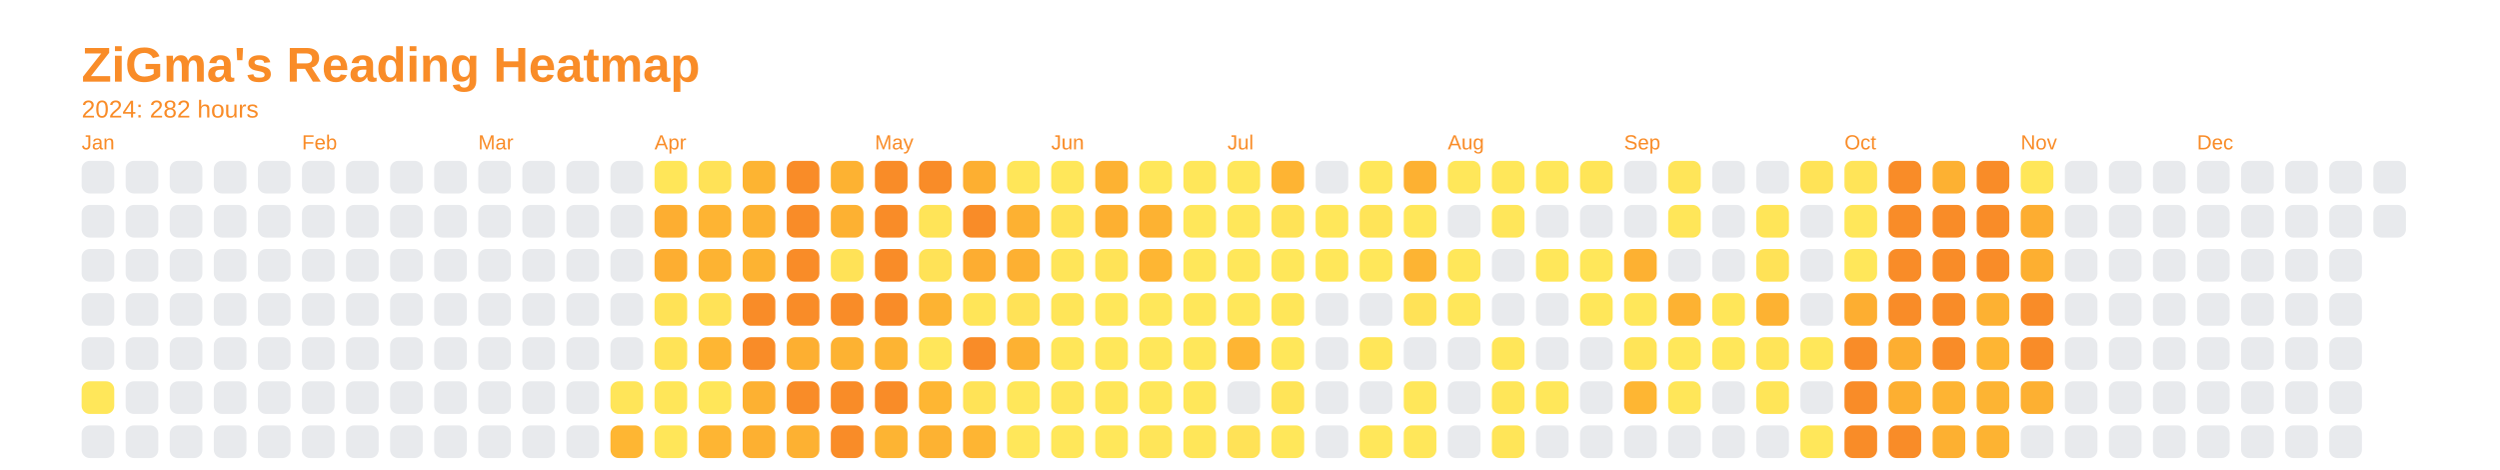
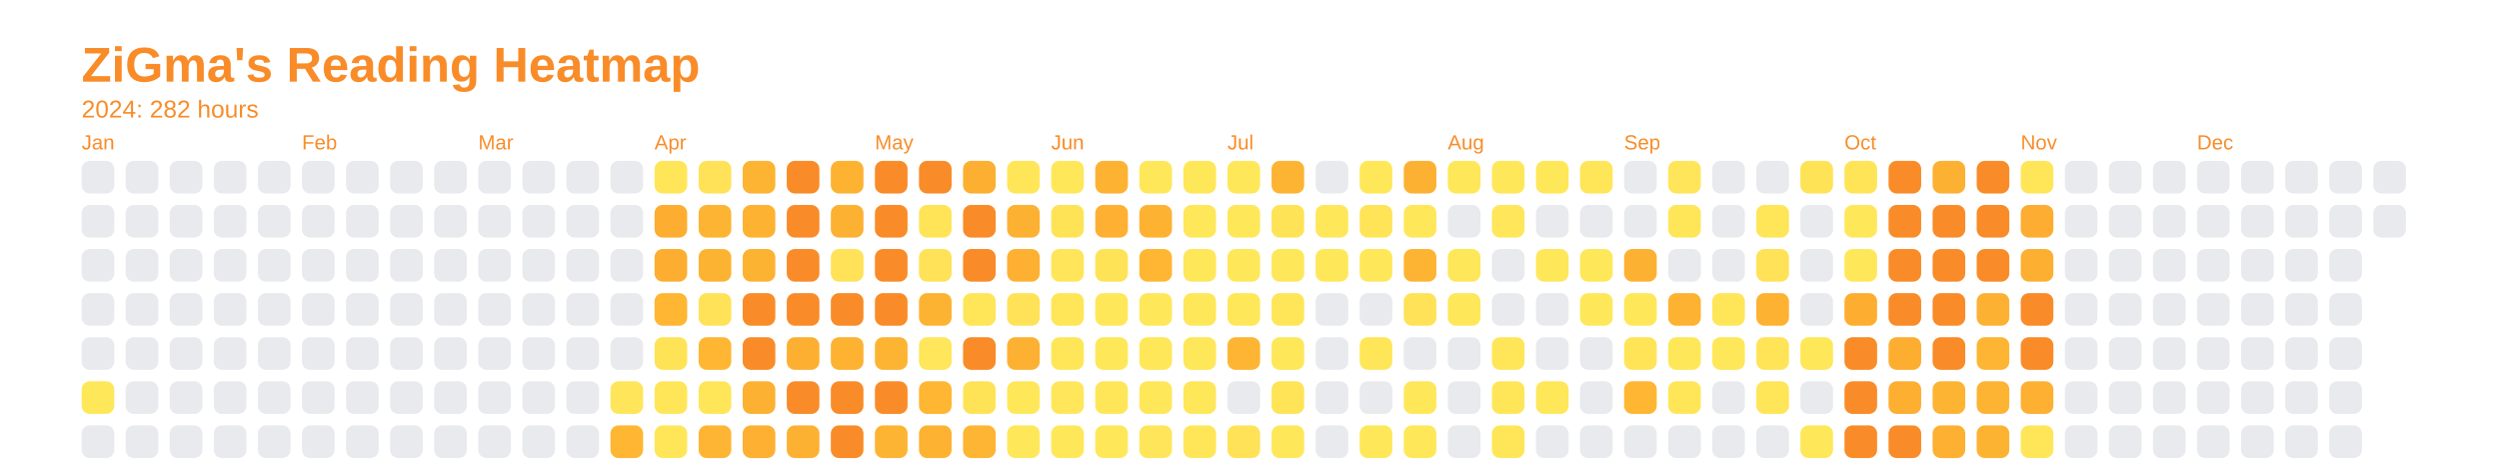
<svg xmlns="http://www.w3.org/2000/svg" baseProfile="full" height="57.5mm" version="1.1" viewBox="0,0,306.2,57.5" width="306.2mm">
  <defs />
  <rect fill="none" height="57.5" width="306.2" x="0" y="0" />
  <text fill="#f98c28" style="font-size:6px; font-family:Arial; font-weight:bold;" x="10" y="10">ZiGma's Reading Heatmap</text>
  <text fill="#f98c28" style="font-size:3px; font-family:Arial;" x="10" y="14.4">2024: 282 hours</text>
  <text fill="#f98c28" style="font-size:2.5px; font-family:Arial" x="10" y="18.3">Jan</text>
  <rect fill="#e8eaed" height="4" rx="1" ry="1" width="4" x="10" y="19.7" />
  <rect fill="#e8eaed" height="4" rx="1" ry="1" width="4" x="10" y="25.1" />
  <rect fill="#e8eaed" height="4" rx="1" ry="1" width="4" x="10" y="30.5" />
  <rect fill="#e8eaed" height="4" rx="1" ry="1" width="4" x="10" y="35.9" />
  <rect fill="#e8eaed" height="4" rx="1" ry="1" width="4" x="10" y="41.3" />
  <rect fill="#ffe75a" height="4" rx="1" ry="1" width="4" x="10" y="46.7" />
  <rect fill="#e8eaed" height="4" rx="1" ry="1" width="4" x="10" y="52.1" />
  <rect fill="#e8eaed" height="4" rx="1" ry="1" width="4" x="15.4" y="19.7" />
  <rect fill="#e8eaed" height="4" rx="1" ry="1" width="4" x="15.4" y="25.1" />
  <rect fill="#e8eaed" height="4" rx="1" ry="1" width="4" x="15.4" y="30.5" />
  <rect fill="#e8eaed" height="4" rx="1" ry="1" width="4" x="15.4" y="35.9" />
  <rect fill="#e8eaed" height="4" rx="1" ry="1" width="4" x="15.4" y="41.3" />
  <rect fill="#e8eaed" height="4" rx="1" ry="1" width="4" x="15.4" y="46.7" />
  <rect fill="#e8eaed" height="4" rx="1" ry="1" width="4" x="15.4" y="52.1" />
  <rect fill="#e8eaed" height="4" rx="1" ry="1" width="4" x="20.8" y="19.7" />
  <rect fill="#e8eaed" height="4" rx="1" ry="1" width="4" x="20.8" y="25.1" />
  <rect fill="#e8eaed" height="4" rx="1" ry="1" width="4" x="20.8" y="30.5" />
  <rect fill="#e8eaed" height="4" rx="1" ry="1" width="4" x="20.8" y="35.9" />
  <rect fill="#e8eaed" height="4" rx="1" ry="1" width="4" x="20.8" y="41.3" />
  <rect fill="#e8eaed" height="4" rx="1" ry="1" width="4" x="20.8" y="46.7" />
  <rect fill="#e8eaed" height="4" rx="1" ry="1" width="4" x="20.8" y="52.1" />
  <rect fill="#e8eaed" height="4" rx="1" ry="1" width="4" x="26.2" y="19.7" />
  <rect fill="#e8eaed" height="4" rx="1" ry="1" width="4" x="26.2" y="25.1" />
  <rect fill="#e8eaed" height="4" rx="1" ry="1" width="4" x="26.2" y="30.5" />
  <rect fill="#e8eaed" height="4" rx="1" ry="1" width="4" x="26.2" y="35.9" />
  <rect fill="#e8eaed" height="4" rx="1" ry="1" width="4" x="26.2" y="41.3" />
  <rect fill="#e8eaed" height="4" rx="1" ry="1" width="4" x="26.2" y="46.7" />
  <rect fill="#e8eaed" height="4" rx="1" ry="1" width="4" x="26.2" y="52.1" />
  <rect fill="#e8eaed" height="4" rx="1" ry="1" width="4" x="31.6" y="19.7" />
  <rect fill="#e8eaed" height="4" rx="1" ry="1" width="4" x="31.6" y="25.1" />
  <rect fill="#e8eaed" height="4" rx="1" ry="1" width="4" x="31.6" y="30.5" />
  <rect fill="#e8eaed" height="4" rx="1" ry="1" width="4" x="31.6" y="35.9" />
  <rect fill="#e8eaed" height="4" rx="1" ry="1" width="4" x="31.6" y="41.3" />
  <rect fill="#e8eaed" height="4" rx="1" ry="1" width="4" x="31.6" y="46.7" />
  <rect fill="#e8eaed" height="4" rx="1" ry="1" width="4" x="31.6" y="52.1" />
  <text fill="#f98c28" style="font-size:2.5px; font-family:Arial" x="37.0" y="18.3">Feb</text>
  <rect fill="#e8eaed" height="4" rx="1" ry="1" width="4" x="37.0" y="19.7" />
  <rect fill="#e8eaed" height="4" rx="1" ry="1" width="4" x="37.0" y="25.1" />
  <rect fill="#e8eaed" height="4" rx="1" ry="1" width="4" x="37.0" y="30.5" />
  <rect fill="#e8eaed" height="4" rx="1" ry="1" width="4" x="37.0" y="35.9" />
  <rect fill="#e8eaed" height="4" rx="1" ry="1" width="4" x="37.0" y="41.3" />
  <rect fill="#e8eaed" height="4" rx="1" ry="1" width="4" x="37.0" y="46.7" />
  <rect fill="#e8eaed" height="4" rx="1" ry="1" width="4" x="37.0" y="52.1" />
  <rect fill="#e8eaed" height="4" rx="1" ry="1" width="4" x="42.4" y="19.7" />
  <rect fill="#e8eaed" height="4" rx="1" ry="1" width="4" x="42.4" y="25.1" />
  <rect fill="#e8eaed" height="4" rx="1" ry="1" width="4" x="42.4" y="30.5" />
  <rect fill="#e8eaed" height="4" rx="1" ry="1" width="4" x="42.4" y="35.9" />
  <rect fill="#e8eaed" height="4" rx="1" ry="1" width="4" x="42.4" y="41.3" />
  <rect fill="#e8eaed" height="4" rx="1" ry="1" width="4" x="42.4" y="46.7" />
  <rect fill="#e8eaed" height="4" rx="1" ry="1" width="4" x="42.4" y="52.1" />
  <rect fill="#e8eaed" height="4" rx="1" ry="1" width="4" x="47.8" y="19.7" />
  <rect fill="#e8eaed" height="4" rx="1" ry="1" width="4" x="47.8" y="25.1" />
  <rect fill="#e8eaed" height="4" rx="1" ry="1" width="4" x="47.8" y="30.5" />
  <rect fill="#e8eaed" height="4" rx="1" ry="1" width="4" x="47.8" y="35.9" />
  <rect fill="#e8eaed" height="4" rx="1" ry="1" width="4" x="47.8" y="41.3" />
  <rect fill="#e8eaed" height="4" rx="1" ry="1" width="4" x="47.8" y="46.7" />
  <rect fill="#e8eaed" height="4" rx="1" ry="1" width="4" x="47.8" y="52.1" />
  <rect fill="#e8eaed" height="4" rx="1" ry="1" width="4" x="53.2" y="19.7" />
  <rect fill="#e8eaed" height="4" rx="1" ry="1" width="4" x="53.2" y="25.1" />
  <rect fill="#e8eaed" height="4" rx="1" ry="1" width="4" x="53.2" y="30.5" />
  <rect fill="#e8eaed" height="4" rx="1" ry="1" width="4" x="53.2" y="35.9" />
  <rect fill="#e8eaed" height="4" rx="1" ry="1" width="4" x="53.2" y="41.3" />
  <rect fill="#e8eaed" height="4" rx="1" ry="1" width="4" x="53.2" y="46.7" />
  <rect fill="#e8eaed" height="4" rx="1" ry="1" width="4" x="53.2" y="52.1" />
  <text fill="#f98c28" style="font-size:2.5px; font-family:Arial" x="58.6" y="18.3">Mar</text>
  <rect fill="#e8eaed" height="4" rx="1" ry="1" width="4" x="58.6" y="19.7" />
  <rect fill="#e8eaed" height="4" rx="1" ry="1" width="4" x="58.6" y="25.1" />
  <rect fill="#e8eaed" height="4" rx="1" ry="1" width="4" x="58.6" y="30.5" />
  <rect fill="#e8eaed" height="4" rx="1" ry="1" width="4" x="58.6" y="35.9" />
  <rect fill="#e8eaed" height="4" rx="1" ry="1" width="4" x="58.6" y="41.3" />
  <rect fill="#e8eaed" height="4" rx="1" ry="1" width="4" x="58.6" y="46.7" />
  <rect fill="#e8eaed" height="4" rx="1" ry="1" width="4" x="58.6" y="52.1" />
  <rect fill="#e8eaed" height="4" rx="1" ry="1" width="4" x="64" y="19.7" />
  <rect fill="#e8eaed" height="4" rx="1" ry="1" width="4" x="64" y="25.1" />
  <rect fill="#e8eaed" height="4" rx="1" ry="1" width="4" x="64" y="30.5" />
  <rect fill="#e8eaed" height="4" rx="1" ry="1" width="4" x="64" y="35.9" />
  <rect fill="#e8eaed" height="4" rx="1" ry="1" width="4" x="64" y="41.3" />
  <rect fill="#e8eaed" height="4" rx="1" ry="1" width="4" x="64" y="46.7" />
  <rect fill="#e8eaed" height="4" rx="1" ry="1" width="4" x="64" y="52.1" />
  <rect fill="#e8eaed" height="4" rx="1" ry="1" width="4" x="69.4" y="19.7" />
  <rect fill="#e8eaed" height="4" rx="1" ry="1" width="4" x="69.4" y="25.1" />
  <rect fill="#e8eaed" height="4" rx="1" ry="1" width="4" x="69.4" y="30.5" />
  <rect fill="#e8eaed" height="4" rx="1" ry="1" width="4" x="69.4" y="35.9" />
  <rect fill="#e8eaed" height="4" rx="1" ry="1" width="4" x="69.4" y="41.3" />
  <rect fill="#e8eaed" height="4" rx="1" ry="1" width="4" x="69.4" y="46.7" />
  <rect fill="#e8eaed" height="4" rx="1" ry="1" width="4" x="69.4" y="52.1" />
  <rect fill="#e8eaed" height="4" rx="1" ry="1" width="4" x="74.8" y="19.7" />
  <rect fill="#e8eaed" height="4" rx="1" ry="1" width="4" x="74.8" y="25.1" />
  <rect fill="#e8eaed" height="4" rx="1" ry="1" width="4" x="74.8" y="30.5" />
  <rect fill="#e8eaed" height="4" rx="1" ry="1" width="4" x="74.8" y="35.9" />
  <rect fill="#e8eaed" height="4" rx="1" ry="1" width="4" x="74.8" y="41.3" />
  <rect fill="#ffe559" height="4" rx="1" ry="1" width="4" x="74.8" y="46.7" />
  <rect fill="#feb633" height="4" rx="1" ry="1" width="4" x="74.8" y="52.1" />
  <text fill="#f98c28" style="font-size:2.5px; font-family:Arial" x="80.2" y="18.3">Apr</text>
  <rect fill="#ffe659" height="4" rx="1" ry="1" width="4" x="80.2" y="19.7" />
  <rect fill="#fdae31" height="4" rx="1" ry="1" width="4" x="80.2" y="25.1" />
  <rect fill="#fdae31" height="4" rx="1" ry="1" width="4" x="80.2" y="30.5" />
-   <rect fill="#ffe256" height="4" rx="1" ry="1" width="4" x="80.2" y="35.9" />
+   <rect fill="#feb633" height="4" rx="1" ry="1" width="4" x="80.2" y="35.9" />
  <rect fill="#ffe357" height="4" rx="1" ry="1" width="4" x="80.2" y="41.3" />
  <rect fill="#ffe659" height="4" rx="1" ry="1" width="4" x="80.2" y="46.7" />
  <rect fill="#ffe659" height="4" rx="1" ry="1" width="4" x="80.2" y="52.1" />
  <rect fill="#ffe257" height="4" rx="1" ry="1" width="4" x="85.6" y="19.7" />
  <rect fill="#feb433" height="4" rx="1" ry="1" width="4" x="85.6" y="25.1" />
  <rect fill="#fdb332" height="4" rx="1" ry="1" width="4" x="85.6" y="30.5" />
  <rect fill="#ffe257" height="4" rx="1" ry="1" width="4" x="85.6" y="35.9" />
  <rect fill="#feb633" height="4" rx="1" ry="1" width="4" x="85.6" y="41.3" />
  <rect fill="#ffe659" height="4" rx="1" ry="1" width="4" x="85.6" y="46.7" />
  <rect fill="#feb533" height="4" rx="1" ry="1" width="4" x="85.6" y="52.1" />
  <rect fill="#fdb432" height="4" rx="1" ry="1" width="4" x="91" y="19.7" />
  <rect fill="#fdb232" height="4" rx="1" ry="1" width="4" x="91" y="25.1" />
  <rect fill="#fdb332" height="4" rx="1" ry="1" width="4" x="91" y="30.5" />
  <rect fill="#f98c28" height="4" rx="1" ry="1" width="4" x="91" y="35.9" />
  <rect fill="#f98c28" height="4" rx="1" ry="1" width="4" x="91" y="41.3" />
  <rect fill="#fdb132" height="4" rx="1" ry="1" width="4" x="91" y="46.7" />
  <rect fill="#fdb031" height="4" rx="1" ry="1" width="4" x="91" y="52.1" />
  <rect fill="#f98c28" height="4" rx="1" ry="1" width="4" x="96.4" y="19.7" />
  <rect fill="#f98c28" height="4" rx="1" ry="1" width="4" x="96.4" y="25.1" />
  <rect fill="#f98c28" height="4" rx="1" ry="1" width="4" x="96.4" y="30.5" />
  <rect fill="#f98c28" height="4" rx="1" ry="1" width="4" x="96.4" y="35.9" />
  <rect fill="#fdaf31" height="4" rx="1" ry="1" width="4" x="96.4" y="41.3" />
  <rect fill="#f98c28" height="4" rx="1" ry="1" width="4" x="96.4" y="46.7" />
  <rect fill="#fdb132" height="4" rx="1" ry="1" width="4" x="96.4" y="52.1" />
  <rect fill="#fdb232" height="4" rx="1" ry="1" width="4" x="101.8" y="19.7" />
  <rect fill="#fdb132" height="4" rx="1" ry="1" width="4" x="101.8" y="25.1" />
  <rect fill="#ffe257" height="4" rx="1" ry="1" width="4" x="101.8" y="30.5" />
  <rect fill="#f98c28" height="4" rx="1" ry="1" width="4" x="101.8" y="35.9" />
  <rect fill="#fdb232" height="4" rx="1" ry="1" width="4" x="101.8" y="41.3" />
  <rect fill="#f98c28" height="4" rx="1" ry="1" width="4" x="101.8" y="46.7" />
  <rect fill="#f98c28" height="4" rx="1" ry="1" width="4" x="101.8" y="52.1" />
  <text fill="#f98c28" style="font-size:2.5px; font-family:Arial" x="107.2" y="18.3">May</text>
  <rect fill="#f98c28" height="4" rx="1" ry="1" width="4" x="107.2" y="19.7" />
  <rect fill="#f98c28" height="4" rx="1" ry="1" width="4" x="107.2" y="25.1" />
  <rect fill="#f98c28" height="4" rx="1" ry="1" width="4" x="107.2" y="30.5" />
  <rect fill="#f98c28" height="4" rx="1" ry="1" width="4" x="107.2" y="35.9" />
  <rect fill="#fdb433" height="4" rx="1" ry="1" width="4" x="107.2" y="41.3" />
  <rect fill="#f98c28" height="4" rx="1" ry="1" width="4" x="107.2" y="46.7" />
  <rect fill="#fdb433" height="4" rx="1" ry="1" width="4" x="107.2" y="52.1" />
  <rect fill="#f98c28" height="4" rx="1" ry="1" width="4" x="112.6" y="19.7" />
  <rect fill="#ffe458" height="4" rx="1" ry="1" width="4" x="112.6" y="25.1" />
  <rect fill="#ffe257" height="4" rx="1" ry="1" width="4" x="112.6" y="30.5" />
  <rect fill="#fdb332" height="4" rx="1" ry="1" width="4" x="112.6" y="35.9" />
  <rect fill="#ffe65a" height="4" rx="1" ry="1" width="4" x="112.6" y="41.3" />
  <rect fill="#feb633" height="4" rx="1" ry="1" width="4" x="112.6" y="46.7" />
  <rect fill="#fdb232" height="4" rx="1" ry="1" width="4" x="112.6" y="52.1" />
  <rect fill="#fdaf31" height="4" rx="1" ry="1" width="4" x="118" y="19.7" />
  <rect fill="#f98c28" height="4" rx="1" ry="1" width="4" x="118" y="25.1" />
-   <rect fill="#fdad31" height="4" rx="1" ry="1" width="4" x="118" y="30.5" />
+   <rect fill="#f98c28" height="4" rx="1" ry="1" width="4" x="118" y="30.5" />
  <rect fill="#ffe558" height="4" rx="1" ry="1" width="4" x="118" y="35.9" />
  <rect fill="#f98c28" height="4" rx="1" ry="1" width="4" x="118" y="41.3" />
  <rect fill="#ffe357" height="4" rx="1" ry="1" width="4" x="118" y="46.7" />
  <rect fill="#feb533" height="4" rx="1" ry="1" width="4" x="118" y="52.1" />
  <rect fill="#ffe659" height="4" rx="1" ry="1" width="4" x="123.4" y="19.7" />
  <rect fill="#fdb132" height="4" rx="1" ry="1" width="4" x="123.4" y="25.1" />
  <rect fill="#fdb032" height="4" rx="1" ry="1" width="4" x="123.4" y="30.5" />
  <rect fill="#ffe257" height="4" rx="1" ry="1" width="4" x="123.4" y="35.9" />
  <rect fill="#fdb132" height="4" rx="1" ry="1" width="4" x="123.4" y="41.3" />
  <rect fill="#ffe75a" height="4" rx="1" ry="1" width="4" x="123.4" y="46.7" />
  <rect fill="#ffe75a" height="4" rx="1" ry="1" width="4" x="123.4" y="52.1" />
  <text fill="#f98c28" style="font-size:2.5px; font-family:Arial" x="128.8" y="18.3">Jun</text>
  <rect fill="#ffe75a" height="4" rx="1" ry="1" width="4" x="128.8" y="19.7" />
  <rect fill="#ffe357" height="4" rx="1" ry="1" width="4" x="128.8" y="25.1" />
  <rect fill="#ffe559" height="4" rx="1" ry="1" width="4" x="128.8" y="30.5" />
  <rect fill="#ffe558" height="4" rx="1" ry="1" width="4" x="128.8" y="35.9" />
  <rect fill="#ffe659" height="4" rx="1" ry="1" width="4" x="128.8" y="41.3" />
  <rect fill="#ffe65a" height="4" rx="1" ry="1" width="4" x="128.8" y="46.7" />
  <rect fill="#ffe75a" height="4" rx="1" ry="1" width="4" x="128.8" y="52.1" />
  <rect fill="#fdb232" height="4" rx="1" ry="1" width="4" x="134.2" y="19.7" />
  <rect fill="#fdb031" height="4" rx="1" ry="1" width="4" x="134.2" y="25.1" />
  <rect fill="#ffe357" height="4" rx="1" ry="1" width="4" x="134.2" y="30.5" />
  <rect fill="#ffe75a" height="4" rx="1" ry="1" width="4" x="134.2" y="35.9" />
  <rect fill="#ffe75a" height="4" rx="1" ry="1" width="4" x="134.2" y="41.3" />
  <rect fill="#ffe659" height="4" rx="1" ry="1" width="4" x="134.2" y="46.7" />
  <rect fill="#ffe75a" height="4" rx="1" ry="1" width="4" x="134.2" y="52.1" />
  <rect fill="#ffe75a" height="4" rx="1" ry="1" width="4" x="139.6" y="19.7" />
  <rect fill="#fdb232" height="4" rx="1" ry="1" width="4" x="139.6" y="25.1" />
  <rect fill="#feb633" height="4" rx="1" ry="1" width="4" x="139.6" y="30.5" />
  <rect fill="#ffe75a" height="4" rx="1" ry="1" width="4" x="139.6" y="35.9" />
  <rect fill="#ffe75a" height="4" rx="1" ry="1" width="4" x="139.6" y="41.3" />
  <rect fill="#ffe75a" height="4" rx="1" ry="1" width="4" x="139.6" y="46.7" />
  <rect fill="#ffe559" height="4" rx="1" ry="1" width="4" x="139.6" y="52.1" />
  <rect fill="#ffe75a" height="4" rx="1" ry="1" width="4" x="145" y="19.7" />
  <rect fill="#ffe75a" height="4" rx="1" ry="1" width="4" x="145" y="25.1" />
  <rect fill="#ffe75a" height="4" rx="1" ry="1" width="4" x="145" y="30.5" />
  <rect fill="#ffe75a" height="4" rx="1" ry="1" width="4" x="145" y="35.9" />
  <rect fill="#ffe75a" height="4" rx="1" ry="1" width="4" x="145" y="41.3" />
  <rect fill="#ffe75a" height="4" rx="1" ry="1" width="4" x="145" y="46.7" />
  <rect fill="#ffe659" height="4" rx="1" ry="1" width="4" x="145" y="52.1" />
  <text fill="#f98c28" style="font-size:2.5px; font-family:Arial" x="150.4" y="18.3">Jul</text>
  <rect fill="#ffe75a" height="4" rx="1" ry="1" width="4" x="150.4" y="19.7" />
  <rect fill="#ffe75a" height="4" rx="1" ry="1" width="4" x="150.4" y="25.1" />
  <rect fill="#ffe75a" height="4" rx="1" ry="1" width="4" x="150.4" y="30.5" />
  <rect fill="#ffe75a" height="4" rx="1" ry="1" width="4" x="150.4" y="35.9" />
  <rect fill="#feb533" height="4" rx="1" ry="1" width="4" x="150.4" y="41.3" />
  <rect fill="#e8eaed" height="4" rx="1" ry="1" width="4" x="150.4" y="46.7" />
  <rect fill="#ffe257" height="4" rx="1" ry="1" width="4" x="150.4" y="52.1" />
  <rect fill="#feb433" height="4" rx="1" ry="1" width="4" x="155.8" y="19.7" />
  <rect fill="#ffe357" height="4" rx="1" ry="1" width="4" x="155.8" y="25.1" />
  <rect fill="#ffe75a" height="4" rx="1" ry="1" width="4" x="155.8" y="30.5" />
  <rect fill="#ffe659" height="4" rx="1" ry="1" width="4" x="155.8" y="35.9" />
  <rect fill="#ffe75a" height="4" rx="1" ry="1" width="4" x="155.8" y="41.3" />
  <rect fill="#ffe458" height="4" rx="1" ry="1" width="4" x="155.8" y="46.7" />
  <rect fill="#ffe75a" height="4" rx="1" ry="1" width="4" x="155.8" y="52.1" />
  <rect fill="#e8eaed" height="4" rx="1" ry="1" width="4" x="161.2" y="19.7" />
  <rect fill="#ffe75a" height="4" rx="1" ry="1" width="4" x="161.2" y="25.1" />
  <rect fill="#ffe75a" height="4" rx="1" ry="1" width="4" x="161.2" y="30.5" />
  <rect fill="#e8eaed" height="4" rx="1" ry="1" width="4" x="161.2" y="35.9" />
  <rect fill="#e8eaed" height="4" rx="1" ry="1" width="4" x="161.2" y="41.3" />
  <rect fill="#e8eaed" height="4" rx="1" ry="1" width="4" x="161.2" y="46.7" />
  <rect fill="#e8eaed" height="4" rx="1" ry="1" width="4" x="161.2" y="52.1" />
  <rect fill="#ffe75a" height="4" rx="1" ry="1" width="4" x="166.6" y="19.7" />
  <rect fill="#ffe458" height="4" rx="1" ry="1" width="4" x="166.6" y="25.1" />
  <rect fill="#ffe75a" height="4" rx="1" ry="1" width="4" x="166.6" y="30.5" />
  <rect fill="#e8eaed" height="4" rx="1" ry="1" width="4" x="166.6" y="35.9" />
  <rect fill="#ffe659" height="4" rx="1" ry="1" width="4" x="166.6" y="41.3" />
  <rect fill="#e8eaed" height="4" rx="1" ry="1" width="4" x="166.6" y="46.7" />
  <rect fill="#ffe75a" height="4" rx="1" ry="1" width="4" x="166.6" y="52.1" />
  <rect fill="#fdb132" height="4" rx="1" ry="1" width="4" x="172" y="19.7" />
  <rect fill="#ffe75a" height="4" rx="1" ry="1" width="4" x="172" y="25.1" />
  <rect fill="#fdb433" height="4" rx="1" ry="1" width="4" x="172" y="30.5" />
  <rect fill="#ffe257" height="4" rx="1" ry="1" width="4" x="172" y="35.9" />
  <rect fill="#e8eaed" height="4" rx="1" ry="1" width="4" x="172" y="41.3" />
  <rect fill="#ffe75a" height="4" rx="1" ry="1" width="4" x="172" y="46.7" />
  <rect fill="#ffe75a" height="4" rx="1" ry="1" width="4" x="172" y="52.1" />
  <text fill="#f98c28" style="font-size:2.5px; font-family:Arial" x="177.4" y="18.3">Aug</text>
  <rect fill="#ffe75a" height="4" rx="1" ry="1" width="4" x="177.4" y="19.7" />
  <rect fill="#e8eaed" height="4" rx="1" ry="1" width="4" x="177.4" y="25.1" />
  <rect fill="#ffe75a" height="4" rx="1" ry="1" width="4" x="177.4" y="30.5" />
  <rect fill="#ffe75a" height="4" rx="1" ry="1" width="4" x="177.4" y="35.9" />
  <rect fill="#e8eaed" height="4" rx="1" ry="1" width="4" x="177.4" y="41.3" />
  <rect fill="#e8eaed" height="4" rx="1" ry="1" width="4" x="177.4" y="46.7" />
  <rect fill="#e8eaed" height="4" rx="1" ry="1" width="4" x="177.4" y="52.1" />
  <rect fill="#ffe75a" height="4" rx="1" ry="1" width="4" x="182.8" y="19.7" />
  <rect fill="#ffe65a" height="4" rx="1" ry="1" width="4" x="182.8" y="25.1" />
  <rect fill="#e8eaed" height="4" rx="1" ry="1" width="4" x="182.8" y="30.5" />
  <rect fill="#e8eaed" height="4" rx="1" ry="1" width="4" x="182.8" y="35.9" />
  <rect fill="#ffe659" height="4" rx="1" ry="1" width="4" x="182.8" y="41.3" />
  <rect fill="#ffe659" height="4" rx="1" ry="1" width="4" x="182.8" y="46.7" />
  <rect fill="#ffe558" height="4" rx="1" ry="1" width="4" x="182.8" y="52.1" />
  <rect fill="#ffe75a" height="4" rx="1" ry="1" width="4" x="188.2" y="19.7" />
  <rect fill="#e8eaed" height="4" rx="1" ry="1" width="4" x="188.2" y="25.1" />
  <rect fill="#ffe75a" height="4" rx="1" ry="1" width="4" x="188.2" y="30.5" />
  <rect fill="#e8eaed" height="4" rx="1" ry="1" width="4" x="188.2" y="35.9" />
  <rect fill="#e8eaed" height="4" rx="1" ry="1" width="4" x="188.2" y="41.3" />
  <rect fill="#ffe75a" height="4" rx="1" ry="1" width="4" x="188.2" y="46.7" />
  <rect fill="#e8eaed" height="4" rx="1" ry="1" width="4" x="188.2" y="52.1" />
  <rect fill="#ffe558" height="4" rx="1" ry="1" width="4" x="193.6" y="19.7" />
  <rect fill="#e8eaed" height="4" rx="1" ry="1" width="4" x="193.6" y="25.1" />
  <rect fill="#ffe75a" height="4" rx="1" ry="1" width="4" x="193.6" y="30.5" />
  <rect fill="#ffe75a" height="4" rx="1" ry="1" width="4" x="193.6" y="35.9" />
  <rect fill="#e8eaed" height="4" rx="1" ry="1" width="4" x="193.6" y="41.3" />
  <rect fill="#e8eaed" height="4" rx="1" ry="1" width="4" x="193.6" y="46.7" />
  <rect fill="#e8eaed" height="4" rx="1" ry="1" width="4" x="193.6" y="52.1" />
  <text fill="#f98c28" style="font-size:2.5px; font-family:Arial" x="199" y="18.3">Sep</text>
  <rect fill="#e8eaed" height="4" rx="1" ry="1" width="4" x="199" y="19.7" />
  <rect fill="#e8eaed" height="4" rx="1" ry="1" width="4" x="199" y="25.1" />
  <rect fill="#fdb132" height="4" rx="1" ry="1" width="4" x="199" y="30.5" />
  <rect fill="#ffe75a" height="4" rx="1" ry="1" width="4" x="199" y="35.9" />
  <rect fill="#ffe458" height="4" rx="1" ry="1" width="4" x="199" y="41.3" />
  <rect fill="#feb633" height="4" rx="1" ry="1" width="4" x="199" y="46.7" />
  <rect fill="#e8eaed" height="4" rx="1" ry="1" width="4" x="199" y="52.1" />
  <rect fill="#ffe559" height="4" rx="1" ry="1" width="4" x="204.4" y="19.7" />
  <rect fill="#ffe659" height="4" rx="1" ry="1" width="4" x="204.4" y="25.1" />
  <rect fill="#e8eaed" height="4" rx="1" ry="1" width="4" x="204.4" y="30.5" />
  <rect fill="#fdb232" height="4" rx="1" ry="1" width="4" x="204.4" y="35.9" />
  <rect fill="#ffe75a" height="4" rx="1" ry="1" width="4" x="204.4" y="41.3" />
  <rect fill="#ffe659" height="4" rx="1" ry="1" width="4" x="204.4" y="46.7" />
  <rect fill="#e8eaed" height="4" rx="1" ry="1" width="4" x="204.4" y="52.1" />
  <rect fill="#e8eaed" height="4" rx="1" ry="1" width="4" x="209.8" y="19.7" />
  <rect fill="#e8eaed" height="4" rx="1" ry="1" width="4" x="209.8" y="25.1" />
  <rect fill="#e8eaed" height="4" rx="1" ry="1" width="4" x="209.8" y="30.5" />
  <rect fill="#ffe659" height="4" rx="1" ry="1" width="4" x="209.8" y="35.9" />
  <rect fill="#ffe75a" height="4" rx="1" ry="1" width="4" x="209.8" y="41.3" />
  <rect fill="#e8eaed" height="4" rx="1" ry="1" width="4" x="209.8" y="46.7" />
  <rect fill="#e8eaed" height="4" rx="1" ry="1" width="4" x="209.8" y="52.1" />
  <rect fill="#e8eaed" height="4" rx="1" ry="1" width="4" x="215.2" y="19.7" />
  <rect fill="#ffe558" height="4" rx="1" ry="1" width="4" x="215.2" y="25.1" />
  <rect fill="#ffe257" height="4" rx="1" ry="1" width="4" x="215.2" y="30.5" />
  <rect fill="#fdb232" height="4" rx="1" ry="1" width="4" x="215.2" y="35.9" />
  <rect fill="#ffe458" height="4" rx="1" ry="1" width="4" x="215.2" y="41.3" />
  <rect fill="#ffe558" height="4" rx="1" ry="1" width="4" x="215.2" y="46.7" />
  <rect fill="#e8eaed" height="4" rx="1" ry="1" width="4" x="215.2" y="52.1" />
  <rect fill="#ffe357" height="4" rx="1" ry="1" width="4" x="220.6" y="19.7" />
  <rect fill="#e8eaed" height="4" rx="1" ry="1" width="4" x="220.6" y="25.1" />
  <rect fill="#e8eaed" height="4" rx="1" ry="1" width="4" x="220.6" y="30.5" />
  <rect fill="#e8eaed" height="4" rx="1" ry="1" width="4" x="220.6" y="35.9" />
  <rect fill="#ffe75a" height="4" rx="1" ry="1" width="4" x="220.6" y="41.3" />
  <rect fill="#e8eaed" height="4" rx="1" ry="1" width="4" x="220.6" y="46.7" />
  <rect fill="#ffe75a" height="4" rx="1" ry="1" width="4" x="220.6" y="52.1" />
  <text fill="#f98c28" style="font-size:2.5px; font-family:Arial" x="226" y="18.3">Oct</text>
  <rect fill="#ffe458" height="4" rx="1" ry="1" width="4" x="226" y="19.7" />
  <rect fill="#ffe75a" height="4" rx="1" ry="1" width="4" x="226" y="25.1" />
  <rect fill="#ffe75a" height="4" rx="1" ry="1" width="4" x="226" y="30.5" />
  <rect fill="#fdae31" height="4" rx="1" ry="1" width="4" x="226" y="35.9" />
  <rect fill="#f98c28" height="4" rx="1" ry="1" width="4" x="226" y="41.3" />
  <rect fill="#f98c28" height="4" rx="1" ry="1" width="4" x="226" y="46.7" />
  <rect fill="#f98c28" height="4" rx="1" ry="1" width="4" x="226" y="52.1" />
  <rect fill="#f98c28" height="4" rx="1" ry="1" width="4" x="231.4" y="19.7" />
  <rect fill="#f98c28" height="4" rx="1" ry="1" width="4" x="231.4" y="25.1" />
  <rect fill="#f98c28" height="4" rx="1" ry="1" width="4" x="231.4" y="30.5" />
  <rect fill="#f98c28" height="4" rx="1" ry="1" width="4" x="231.4" y="35.9" />
  <rect fill="#fdae31" height="4" rx="1" ry="1" width="4" x="231.4" y="41.3" />
  <rect fill="#fdaf31" height="4" rx="1" ry="1" width="4" x="231.4" y="46.7" />
  <rect fill="#f98c28" height="4" rx="1" ry="1" width="4" x="231.4" y="52.1" />
  <rect fill="#fdb132" height="4" rx="1" ry="1" width="4" x="236.8" y="19.7" />
  <rect fill="#f98c28" height="4" rx="1" ry="1" width="4" x="236.8" y="25.1" />
  <rect fill="#f98c28" height="4" rx="1" ry="1" width="4" x="236.8" y="30.5" />
  <rect fill="#f98c28" height="4" rx="1" ry="1" width="4" x="236.8" y="35.9" />
  <rect fill="#f98c28" height="4" rx="1" ry="1" width="4" x="236.8" y="41.3" />
  <rect fill="#feb433" height="4" rx="1" ry="1" width="4" x="236.8" y="46.7" />
  <rect fill="#fdb031" height="4" rx="1" ry="1" width="4" x="236.8" y="52.1" />
  <rect fill="#f98c28" height="4" rx="1" ry="1" width="4" x="242.2" y="19.7" />
  <rect fill="#f98c28" height="4" rx="1" ry="1" width="4" x="242.2" y="25.1" />
  <rect fill="#f98c28" height="4" rx="1" ry="1" width="4" x="242.2" y="30.5" />
  <rect fill="#fdb132" height="4" rx="1" ry="1" width="4" x="242.2" y="35.9" />
  <rect fill="#feb533" height="4" rx="1" ry="1" width="4" x="242.2" y="41.3" />
  <rect fill="#fdb433" height="4" rx="1" ry="1" width="4" x="242.2" y="46.7" />
  <rect fill="#fdb332" height="4" rx="1" ry="1" width="4" x="242.2" y="52.1" />
  <text fill="#f98c28" style="font-size:2.5px; font-family:Arial" x="247.6" y="18.3">Nov</text>
  <rect fill="#ffe659" height="4" rx="1" ry="1" width="4" x="247.6" y="19.7" />
  <rect fill="#fdad31" height="4" rx="1" ry="1" width="4" x="247.6" y="25.1" />
  <rect fill="#fdaf31" height="4" rx="1" ry="1" width="4" x="247.6" y="30.5" />
  <rect fill="#f98c28" height="4" rx="1" ry="1" width="4" x="247.6" y="35.9" />
  <rect fill="#f98c28" height="4" rx="1" ry="1" width="4" x="247.6" y="41.3" />
  <rect fill="#fdb032" height="4" rx="1" ry="1" width="4" x="247.6" y="46.7" />
-   <rect fill="#e8eaed" height="4" rx="1" ry="1" width="4" x="247.6" y="52.1" />
+   <rect fill="#ffe659" height="4" rx="1" ry="1" width="4" x="247.6" y="52.1" />
  <rect fill="#e8eaed" height="4" rx="1" ry="1" width="4" x="253" y="19.7" />
  <rect fill="#e8eaed" height="4" rx="1" ry="1" width="4" x="253" y="25.1" />
  <rect fill="#e8eaed" height="4" rx="1" ry="1" width="4" x="253" y="30.5" />
  <rect fill="#e8eaed" height="4" rx="1" ry="1" width="4" x="253" y="35.9" />
  <rect fill="#e8eaed" height="4" rx="1" ry="1" width="4" x="253" y="41.3" />
  <rect fill="#e8eaed" height="4" rx="1" ry="1" width="4" x="253" y="46.7" />
  <rect fill="#e8eaed" height="4" rx="1" ry="1" width="4" x="253" y="52.1" />
  <rect fill="#e8eaed" height="4" rx="1" ry="1" width="4" x="258.4" y="19.7" />
  <rect fill="#e8eaed" height="4" rx="1" ry="1" width="4" x="258.4" y="25.1" />
  <rect fill="#e8eaed" height="4" rx="1" ry="1" width="4" x="258.4" y="30.5" />
  <rect fill="#e8eaed" height="4" rx="1" ry="1" width="4" x="258.4" y="35.9" />
  <rect fill="#e8eaed" height="4" rx="1" ry="1" width="4" x="258.4" y="41.3" />
  <rect fill="#e8eaed" height="4" rx="1" ry="1" width="4" x="258.4" y="46.7" />
  <rect fill="#e8eaed" height="4" rx="1" ry="1" width="4" x="258.4" y="52.1" />
  <rect fill="#e8eaed" height="4" rx="1" ry="1" width="4" x="263.8" y="19.7" />
  <rect fill="#e8eaed" height="4" rx="1" ry="1" width="4" x="263.8" y="25.1" />
  <rect fill="#e8eaed" height="4" rx="1" ry="1" width="4" x="263.8" y="30.5" />
  <rect fill="#e8eaed" height="4" rx="1" ry="1" width="4" x="263.8" y="35.9" />
  <rect fill="#e8eaed" height="4" rx="1" ry="1" width="4" x="263.8" y="41.3" />
  <rect fill="#e8eaed" height="4" rx="1" ry="1" width="4" x="263.8" y="46.7" />
  <rect fill="#e8eaed" height="4" rx="1" ry="1" width="4" x="263.8" y="52.1" />
  <text fill="#f98c28" style="font-size:2.5px; font-family:Arial" x="269.2" y="18.3">Dec</text>
  <rect fill="#e8eaed" height="4" rx="1" ry="1" width="4" x="269.2" y="19.7" />
  <rect fill="#e8eaed" height="4" rx="1" ry="1" width="4" x="269.2" y="25.1" />
  <rect fill="#e8eaed" height="4" rx="1" ry="1" width="4" x="269.2" y="30.5" />
  <rect fill="#e8eaed" height="4" rx="1" ry="1" width="4" x="269.2" y="35.9" />
  <rect fill="#e8eaed" height="4" rx="1" ry="1" width="4" x="269.2" y="41.3" />
  <rect fill="#e8eaed" height="4" rx="1" ry="1" width="4" x="269.2" y="46.7" />
  <rect fill="#e8eaed" height="4" rx="1" ry="1" width="4" x="269.2" y="52.1" />
  <rect fill="#e8eaed" height="4" rx="1" ry="1" width="4" x="274.6" y="19.7" />
  <rect fill="#e8eaed" height="4" rx="1" ry="1" width="4" x="274.6" y="25.1" />
  <rect fill="#e8eaed" height="4" rx="1" ry="1" width="4" x="274.6" y="30.5" />
  <rect fill="#e8eaed" height="4" rx="1" ry="1" width="4" x="274.6" y="35.9" />
  <rect fill="#e8eaed" height="4" rx="1" ry="1" width="4" x="274.6" y="41.3" />
  <rect fill="#e8eaed" height="4" rx="1" ry="1" width="4" x="274.6" y="46.7" />
  <rect fill="#e8eaed" height="4" rx="1" ry="1" width="4" x="274.6" y="52.1" />
  <rect fill="#e8eaed" height="4" rx="1" ry="1" width="4" x="280" y="19.7" />
  <rect fill="#e8eaed" height="4" rx="1" ry="1" width="4" x="280" y="25.1" />
  <rect fill="#e8eaed" height="4" rx="1" ry="1" width="4" x="280" y="30.5" />
  <rect fill="#e8eaed" height="4" rx="1" ry="1" width="4" x="280" y="35.9" />
  <rect fill="#e8eaed" height="4" rx="1" ry="1" width="4" x="280" y="41.3" />
  <rect fill="#e8eaed" height="4" rx="1" ry="1" width="4" x="280" y="46.7" />
  <rect fill="#e8eaed" height="4" rx="1" ry="1" width="4" x="280" y="52.1" />
  <rect fill="#e8eaed" height="4" rx="1" ry="1" width="4" x="285.4" y="19.7" />
  <rect fill="#e8eaed" height="4" rx="1" ry="1" width="4" x="285.4" y="25.1" />
  <rect fill="#e8eaed" height="4" rx="1" ry="1" width="4" x="285.4" y="30.5" />
  <rect fill="#e8eaed" height="4" rx="1" ry="1" width="4" x="285.4" y="35.9" />
  <rect fill="#e8eaed" height="4" rx="1" ry="1" width="4" x="285.4" y="41.3" />
  <rect fill="#e8eaed" height="4" rx="1" ry="1" width="4" x="285.4" y="46.7" />
  <rect fill="#e8eaed" height="4" rx="1" ry="1" width="4" x="285.4" y="52.1" />
  <rect fill="#e8eaed" height="4" rx="1" ry="1" width="4" x="290.8" y="19.7" />
  <rect fill="#e8eaed" height="4" rx="1" ry="1" width="4" x="290.8" y="25.1" />
</svg>
